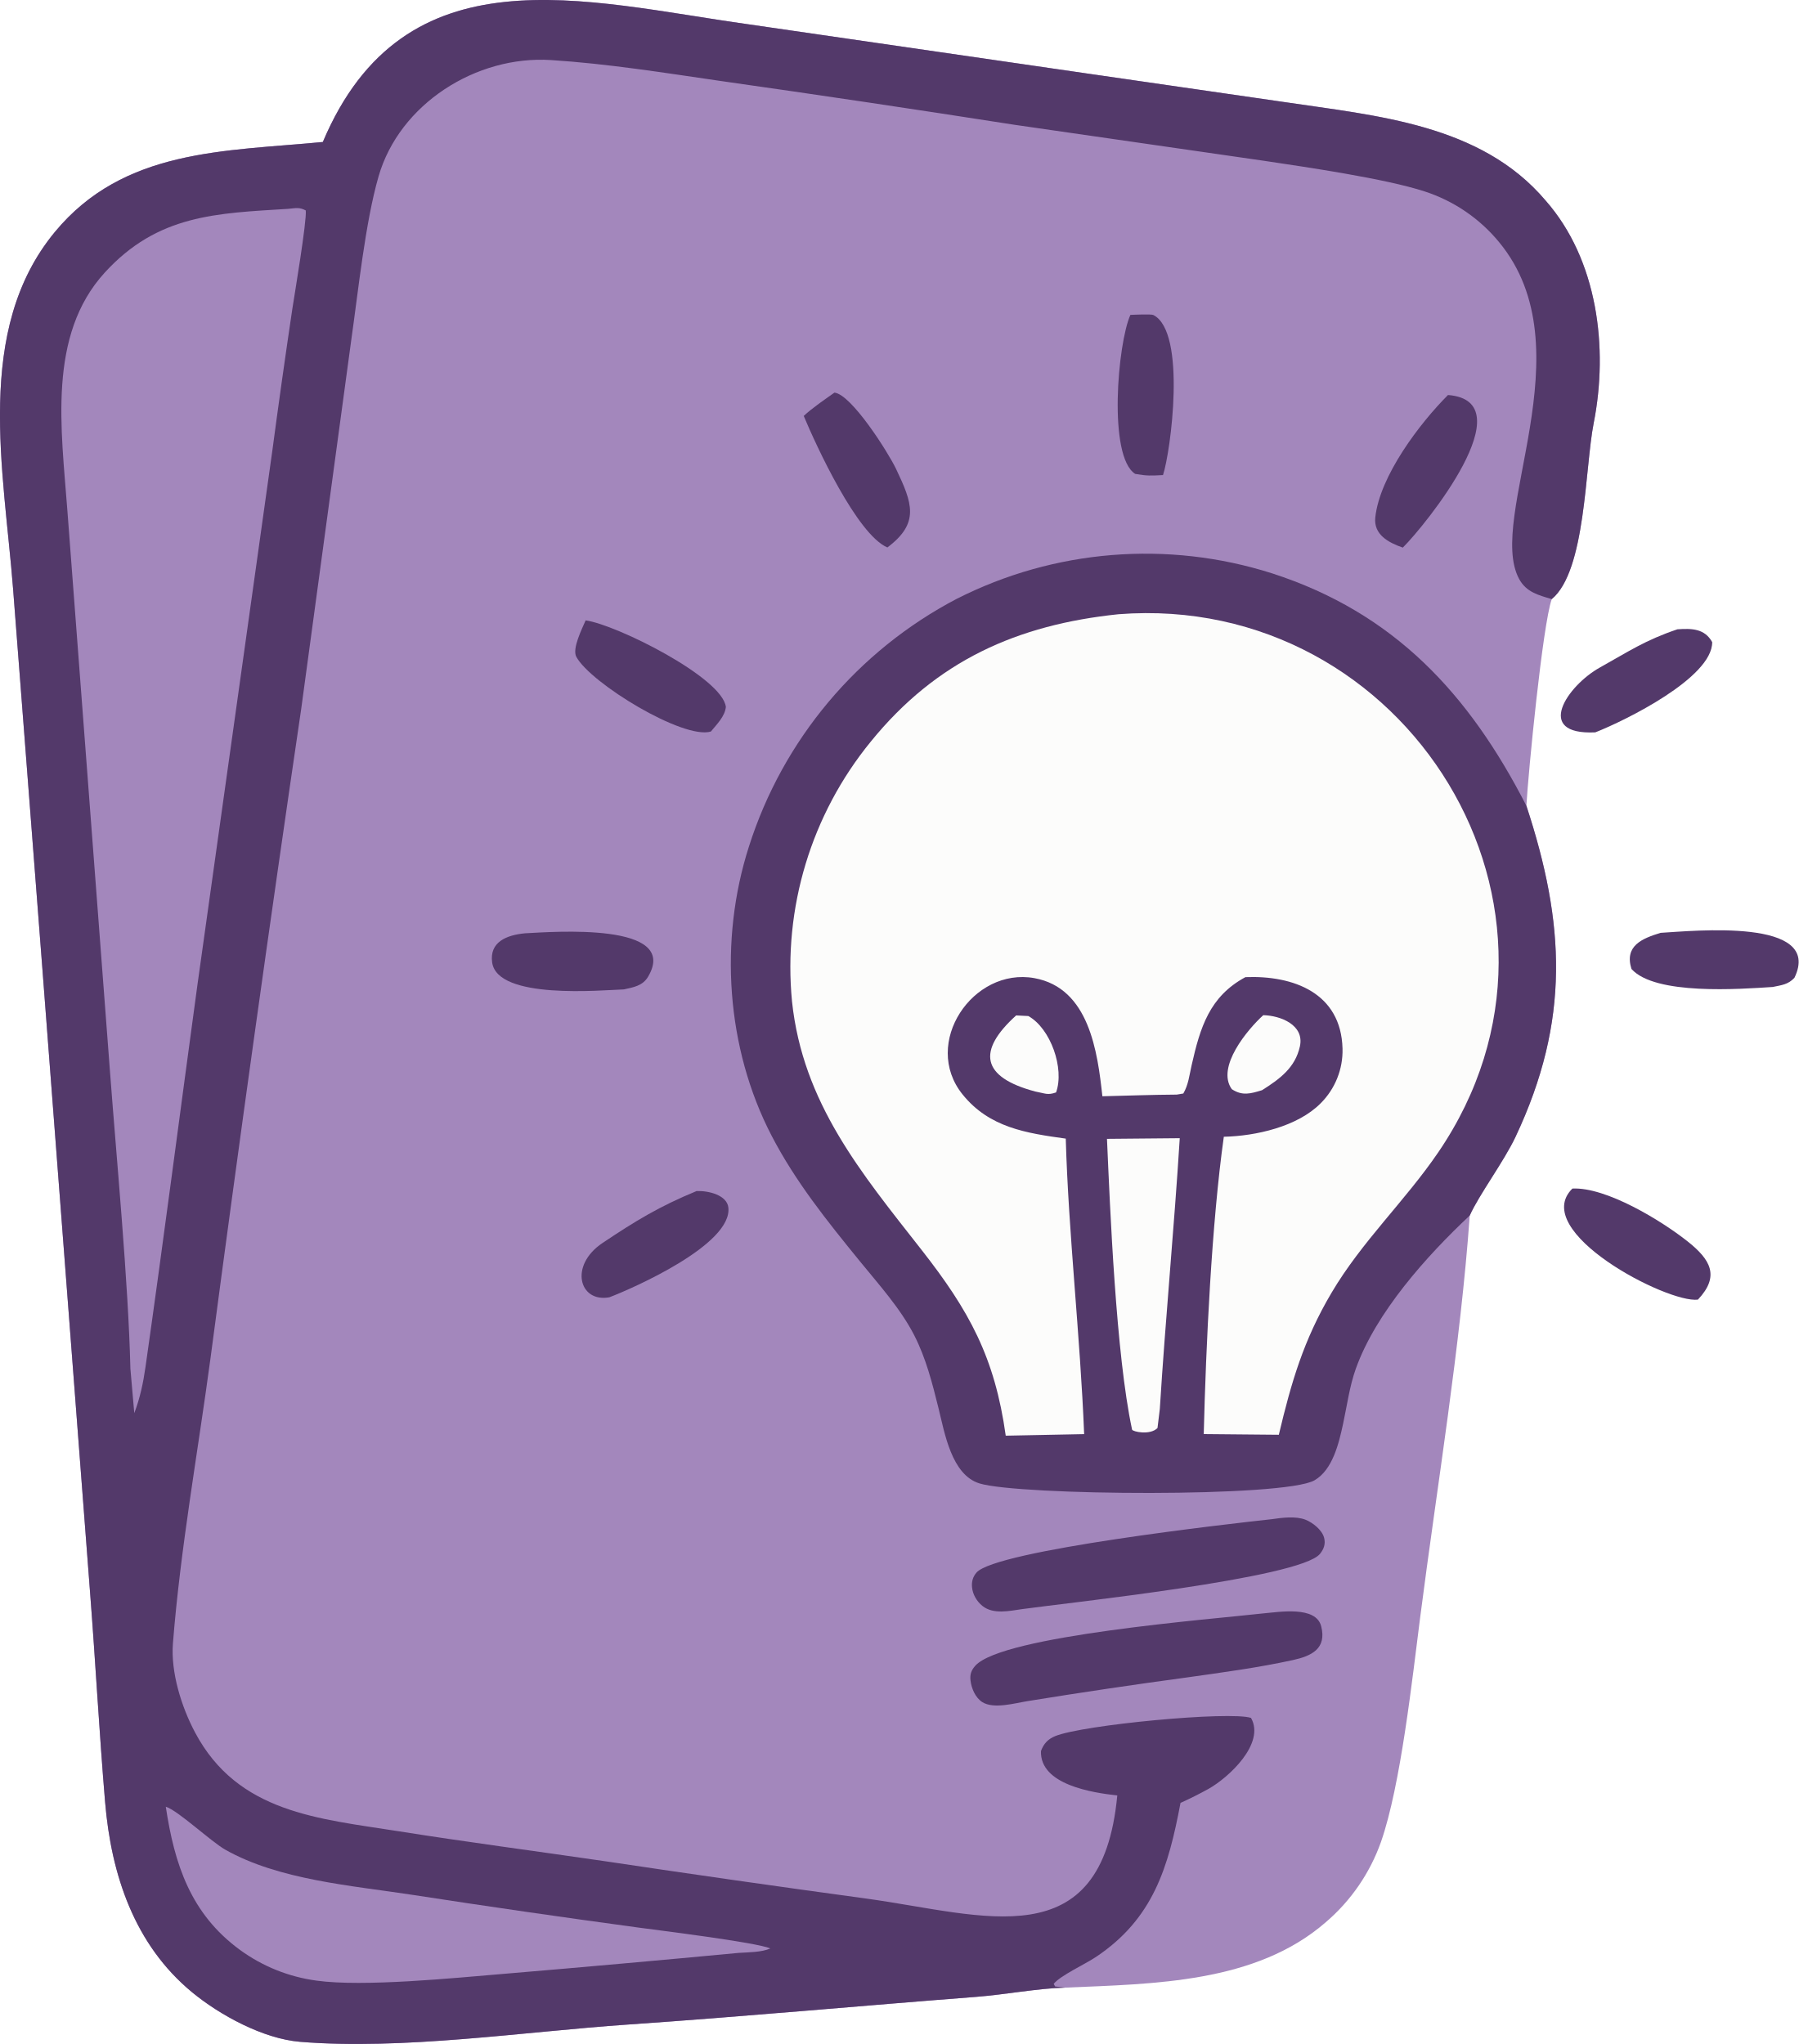
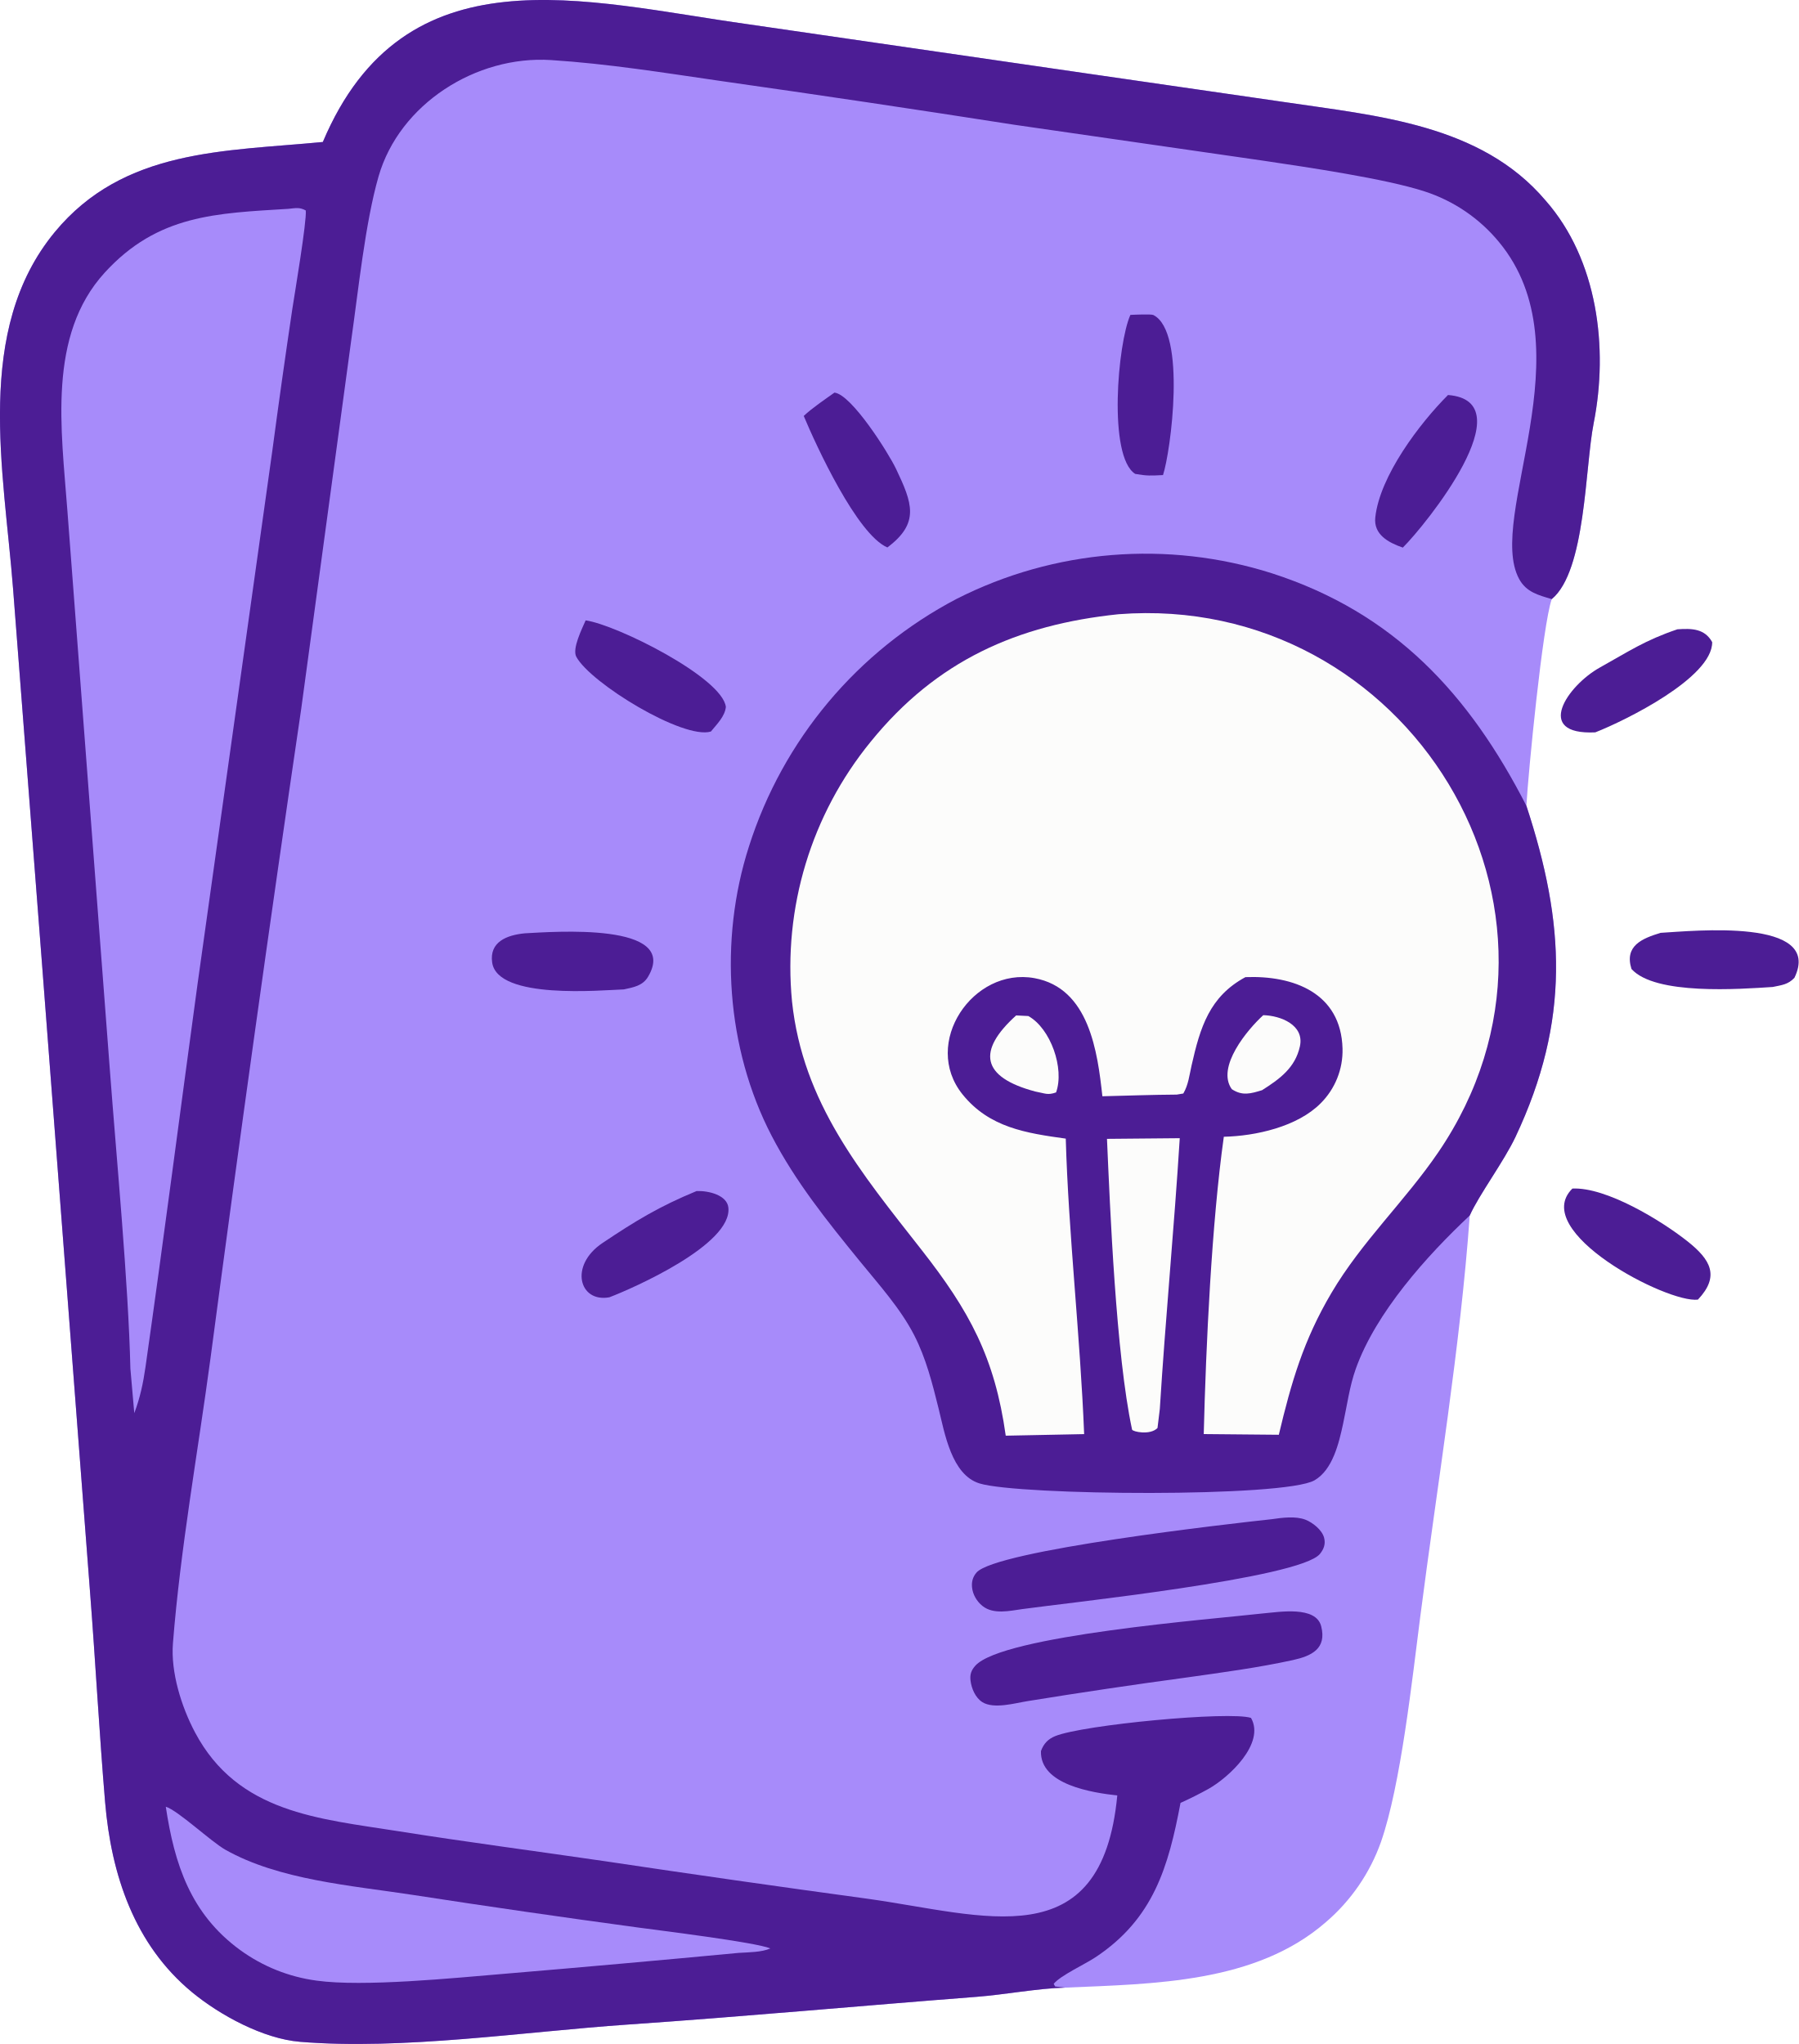
<svg xmlns="http://www.w3.org/2000/svg" viewBox="49.35 52.69 247.15 280.9">
-   <path fill="#A387BC" transform="scale(0.547619 0.547619)" d="M171.119 131.85C191.669 83.246 236.727 96.568 277.907 102.316L362.377 114.59L412.233 121.81C435.539 125.29 461.649 127.331 477.899 146.507C490.99 161.351 493.73 183.535 489.992 202.414C487.789 213.539 488.038 239.489 479.473 246.564C477.196 252.987 473.576 290.077 473.108 298.427C482.796 327.891 484.162 352.259 470.394 381.49C467.47 387.699 461.224 396.038 458.898 401.254C456.562 434.027 450.707 469.083 446.49 501.853C444.472 517.534 441.589 544.23 436.624 558.455C433.857 566.255 429.093 573.193 422.806 578.576C405.229 593.895 379.716 594.054 357.349 595.019C350.54 595.19 342.225 596.783 335.126 597.33C305.806 599.59 277.039 602.262 247.619 604.286C221.561 606.078 191.114 610.737 165.398 608.615C156.149 607.851 145.263 601.921 138.295 596.167C123.833 584.225 118.017 566.672 116.488 548.457C115.025 531.026 114.081 513.427 112.725 495.947L100.68 338.398L93.401 244.021C91.108 214.363 83.529 179.077 103.862 154.454C121.176 133.486 146.496 134.219 171.119 131.85Z" />
-   <path fill="#53396A" transform="scale(0.547619 0.547619)" d="M171.119 131.85C191.669 83.246 236.727 96.568 277.907 102.316L362.377 114.59L412.233 121.81C435.539 125.29 461.649 127.331 477.899 146.507C490.99 161.351 493.73 183.535 489.992 202.414C487.789 213.539 488.038 239.489 479.473 246.564C476.111 245.561 473.077 244.824 471.277 241.49C462.947 226.059 488.513 183.866 466.237 156.956C461.354 151.024 454.874 146.615 447.565 144.251C437.715 141.035 417.816 138.144 407.18 136.554L344.62 127.525C320.087 123.693 295.528 120.031 270.944 116.539C256.522 114.444 242.626 112.208 228.382 111.29C209.576 110.078 190.349 122.327 185.109 140.469C181.754 152.088 180.006 169.319 178.256 181.532L165.697 274.104C157.723 328.313 150.143 382.578 142.958 436.897C139.761 460.754 135.414 484.572 133.51 508.593C132.932 515.893 135.638 524.516 139.029 530.925C149.762 551.21 170.109 552.602 190.104 555.772C207.296 558.497 224.53 560.754 241.771 563.272C263.712 566.561 285.675 569.701 307.658 572.693C336.986 576.746 366.573 587.844 370.459 546.795C364.286 546.101 351.033 544.144 351.308 535.656C351.981 533.785 353.096 532.638 354.841 531.916C361.755 529.057 398.728 525.577 404.016 527.332C407.65 533.744 398.429 542.314 393.295 545.17C391.019 546.426 388.694 547.59 386.324 548.66C383.287 564.76 379.518 577.729 365.045 587.362C362.293 589.193 356.185 591.98 354.507 594.067L354.857 594.721L357.349 595.019C350.54 595.19 342.225 596.783 335.126 597.33C305.806 599.59 277.039 602.262 247.619 604.286C221.561 606.078 191.114 610.737 165.398 608.615C156.149 607.851 145.263 601.921 138.295 596.167C123.833 584.225 118.017 566.672 116.488 548.457C115.025 531.026 114.081 513.427 112.725 495.947L100.68 338.398L93.401 244.021C91.108 214.363 83.529 179.077 103.862 154.454C121.176 133.486 146.496 134.219 171.119 131.85Z" />
-   <path fill="#A387BC" transform="scale(0.547619 0.547619)" d="M162.441 148.626C164.277 148.453 165.246 148.155 166.84 149.032C167.119 151.725 164.061 169.889 163.464 173.764C161.696 185.627 160.022 197.504 158.44 209.394L139.663 343.316C135.3 375.266 131.176 407.306 126.628 439.239C126.049 443.302 125.265 447 123.811 450.853L122.835 439.682C122.324 417.998 119.345 386.911 117.684 364.737L107.019 224.283C105.508 203.995 101.975 180.428 116.39 164.635C129.723 150.027 144.43 149.751 162.441 148.626Z" />
-   <path fill="#A387BC" transform="scale(0.547619 0.547619)" d="M131.715 549.619C134.768 550.552 143.017 558.346 146.652 560.404C160.088 568.011 178.4 569.405 193.488 571.716C212.354 574.625 231.246 577.361 250.161 579.925C255.228 580.617 279.926 583.651 283.409 585.185C281.232 586.152 277.945 586.143 275.464 586.299C255.839 588.152 236.205 589.905 216.563 591.556C204.129 592.593 181.342 594.897 169.551 593.26C162.601 592.335 155.994 589.684 150.332 585.55C137.908 576.473 133.883 563.975 131.715 549.619Z" />
-   <path fill="#53396A" transform="scale(0.547619 0.547619)" d="M458.898 401.254C448.12 411.356 435.351 425.581 430.305 439.712C428.732 444.119 428.097 449.003 427.106 453.574C426.08 458.302 424.524 465.087 419.932 467.711C412.305 472.069 345.825 471.533 335.903 468.492C328.866 466.336 327.152 455.855 325.623 449.687C324.062 443.39 322.473 437.088 319.497 431.28C316.059 424.573 310.567 418.503 305.836 412.69C297.65 402.634 289.72 392.783 283.716 381.215C272.326 359.272 270.48 332.167 278.038 308.649C286.547 281.869 305.283 259.531 330.171 246.495C354.667 234.07 383.062 231.766 409.239 240.08C439.993 250.006 458.746 270.412 473.108 298.427C482.796 327.891 484.162 352.259 470.394 381.49C467.47 387.699 461.224 396.038 458.898 401.254Z" />
+   <path fill="#a78bfa" transform="scale(0.547619 0.547619)" d="M171.119 131.85C191.669 83.246 236.727 96.568 277.907 102.316L362.377 114.59L412.233 121.81C435.539 125.29 461.649 127.331 477.899 146.507C490.99 161.351 493.73 183.535 489.992 202.414C487.789 213.539 488.038 239.489 479.473 246.564C477.196 252.987 473.576 290.077 473.108 298.427C482.796 327.891 484.162 352.259 470.394 381.49C467.47 387.699 461.224 396.038 458.898 401.254C456.562 434.027 450.707 469.083 446.49 501.853C444.472 517.534 441.589 544.23 436.624 558.455C433.857 566.255 429.093 573.193 422.806 578.576C405.229 593.895 379.716 594.054 357.349 595.019C350.54 595.19 342.225 596.783 335.126 597.33C305.806 599.59 277.039 602.262 247.619 604.286C221.561 606.078 191.114 610.737 165.398 608.615C156.149 607.851 145.263 601.921 138.295 596.167C123.833 584.225 118.017 566.672 116.488 548.457C115.025 531.026 114.081 513.427 112.725 495.947L100.68 338.398L93.401 244.021C91.108 214.363 83.529 179.077 103.862 154.454C121.176 133.486 146.496 134.219 171.119 131.85Z" />
+   <path fill="#4c1d95" transform="scale(0.547619 0.547619)" d="M171.119 131.85C191.669 83.246 236.727 96.568 277.907 102.316L362.377 114.59L412.233 121.81C435.539 125.29 461.649 127.331 477.899 146.507C490.99 161.351 493.73 183.535 489.992 202.414C487.789 213.539 488.038 239.489 479.473 246.564C476.111 245.561 473.077 244.824 471.277 241.49C462.947 226.059 488.513 183.866 466.237 156.956C461.354 151.024 454.874 146.615 447.565 144.251C437.715 141.035 417.816 138.144 407.18 136.554L344.62 127.525C320.087 123.693 295.528 120.031 270.944 116.539C256.522 114.444 242.626 112.208 228.382 111.29C209.576 110.078 190.349 122.327 185.109 140.469C181.754 152.088 180.006 169.319 178.256 181.532L165.697 274.104C157.723 328.313 150.143 382.578 142.958 436.897C139.761 460.754 135.414 484.572 133.51 508.593C132.932 515.893 135.638 524.516 139.029 530.925C149.762 551.21 170.109 552.602 190.104 555.772C207.296 558.497 224.53 560.754 241.771 563.272C263.712 566.561 285.675 569.701 307.658 572.693C336.986 576.746 366.573 587.844 370.459 546.795C364.286 546.101 351.033 544.144 351.308 535.656C351.981 533.785 353.096 532.638 354.841 531.916C361.755 529.057 398.728 525.577 404.016 527.332C407.65 533.744 398.429 542.314 393.295 545.17C391.019 546.426 388.694 547.59 386.324 548.66C383.287 564.76 379.518 577.729 365.045 587.362C362.293 589.193 356.185 591.98 354.507 594.067L354.857 594.721L357.349 595.019C350.54 595.19 342.225 596.783 335.126 597.33C305.806 599.59 277.039 602.262 247.619 604.286C221.561 606.078 191.114 610.737 165.398 608.615C156.149 607.851 145.263 601.921 138.295 596.167C123.833 584.225 118.017 566.672 116.488 548.457C115.025 531.026 114.081 513.427 112.725 495.947L100.68 338.398L93.401 244.021C91.108 214.363 83.529 179.077 103.862 154.454C121.176 133.486 146.496 134.219 171.119 131.85Z" />
+   <path fill="#a78bfa" transform="scale(0.547619 0.547619)" d="M162.441 148.626C164.277 148.453 165.246 148.155 166.84 149.032C167.119 151.725 164.061 169.889 163.464 173.764C161.696 185.627 160.022 197.504 158.44 209.394L139.663 343.316C135.3 375.266 131.176 407.306 126.628 439.239C126.049 443.302 125.265 447 123.811 450.853L122.835 439.682C122.324 417.998 119.345 386.911 117.684 364.737L107.019 224.283C105.508 203.995 101.975 180.428 116.39 164.635C129.723 150.027 144.43 149.751 162.441 148.626Z" />
+   <path fill="#a78bfa" transform="scale(0.547619 0.547619)" d="M131.715 549.619C134.768 550.552 143.017 558.346 146.652 560.404C160.088 568.011 178.4 569.405 193.488 571.716C212.354 574.625 231.246 577.361 250.161 579.925C255.228 580.617 279.926 583.651 283.409 585.185C281.232 586.152 277.945 586.143 275.464 586.299C255.839 588.152 236.205 589.905 216.563 591.556C204.129 592.593 181.342 594.897 169.551 593.26C162.601 592.335 155.994 589.684 150.332 585.55C137.908 576.473 133.883 563.975 131.715 549.619Z" />
+   <path fill="#4c1d95" transform="scale(0.547619 0.547619)" d="M458.898 401.254C448.12 411.356 435.351 425.581 430.305 439.712C428.732 444.119 428.097 449.003 427.106 453.574C426.08 458.302 424.524 465.087 419.932 467.711C412.305 472.069 345.825 471.533 335.903 468.492C328.866 466.336 327.152 455.855 325.623 449.687C324.062 443.39 322.473 437.088 319.497 431.28C316.059 424.573 310.567 418.503 305.836 412.69C297.65 402.634 289.72 392.783 283.716 381.215C272.326 359.272 270.48 332.167 278.038 308.649C286.547 281.869 305.283 259.531 330.171 246.495C354.667 234.07 383.062 231.766 409.239 240.08C439.993 250.006 458.746 270.412 473.108 298.427C482.796 327.891 484.162 352.259 470.394 381.49C467.47 387.699 461.224 396.038 458.898 401.254Z" />
  <path fill="#FCFCFB" transform="scale(0.547619 0.547619)" d="M370.789 250.356C443.116 244.774 492.54 324.503 450.971 385.432C442.616 397.678 431.841 407.73 424.207 420.659C417.175 432.568 414.132 443.07 410.991 456.275L392.152 456.1C392.706 433.794 394.139 403.231 397.191 381.49C405.225 381.306 415.669 378.956 421.475 373.105C425.122 369.481 427.112 364.512 426.976 359.372C426.607 345.383 414.659 340.963 402.612 341.432C393.602 346.295 391.27 354 389.103 363.585C388.549 366.034 388.288 368.504 387.026 370.636L385.383 370.909C379.221 370.95 372.895 371.177 366.721 371.327C365.507 360.185 363.402 344.176 349.664 341.683C334.248 338.885 321.291 358.025 331.637 370.866C338.355 379.202 347.617 380.578 357.532 381.957C358.203 405.668 361.171 431.609 362.146 456.111L342.47 456.505C339.727 436.851 333.329 425.171 321.359 409.888C306.147 390.465 291.549 373.024 288.845 347.533C286.57 324.041 293.674 300.603 308.607 282.329C325.079 262.026 345.335 252.999 370.789 250.356Z" />
  <path fill="#FCFCFB" transform="scale(0.547619 0.547619)" d="M367.875 382.016L386.134 381.849C384.745 404.238 382.54 427.147 381.131 449.798L380.551 454.575C378.705 456.477 374.283 455.505 374.169 454.97C370.11 436.039 368.652 399.582 367.875 382.016Z" />
  <path fill="#FCFCFB" transform="scale(0.547619 0.547619)" d="M407.088 350.98C411.38 351.069 417.469 353.416 416.28 358.813C415.092 364.207 411.178 367.014 406.784 369.803C403.959 370.664 401.837 371.305 399.191 369.544C395.219 364.015 403.148 354.557 407.088 350.98Z" />
  <path fill="#FCFCFB" transform="scale(0.547619 0.547619)" d="M345.082 351.042L348.132 351.192C353.748 354.304 357.259 364.374 355.1 370.364C352.938 371.118 352.412 370.603 349.896 370.14C336.295 366.527 335.252 359.932 345.082 351.042Z" />
-   <path fill="#53396A" transform="scale(0.547619 0.547619)" d="M407.119 501.099C411.09 500.759 420.306 499.149 421.622 504.333C423.053 509.97 419.203 511.79 414.522 512.817C405.801 514.73 396.808 515.922 387.963 517.173C374.602 518.977 361.266 520.958 347.958 523.116C344.8 523.619 339.463 525.182 336.597 523.369C334.868 522.276 333.884 519.97 333.64 517.994C333.45 516.46 333.789 515.424 334.814 514.259C341.532 506.63 394.499 502.544 407.119 501.099Z" />
-   <path fill="#53396A" transform="scale(0.547619 0.547619)" d="M409.189 477.467C411.782 477.091 415.192 476.623 417.681 477.594C419.487 478.298 421.819 480.14 422.347 482.1C422.763 483.648 422.3 484.959 421.31 486.173C416.307 492.305 357.694 498.468 346.654 500.018C343.426 500.468 339.385 501.438 336.631 499.236C335.211 498.101 334.186 496.356 334.014 494.535C333.882 493.135 334.211 491.928 335.136 490.858C339.984 485.248 398.731 478.596 409.189 477.467Z" />
-   <path fill="#53396A" transform="scale(0.547619 0.547619)" d="M237.065 251.9C244.925 253.025 271.373 266.273 272.247 273.628C272.002 275.992 270.038 277.907 268.487 279.798C261.59 281.88 238.333 267.693 234.726 261.049C233.617 259.008 236.186 253.951 237.065 251.9Z" />
-   <path fill="#53396A" transform="scale(0.547619 0.547619)" d="M264.904 395.113C268.023 395.006 272.52 396.172 272.871 399.236C273.936 408.554 248.81 419.57 243.017 421.775C235.431 423.173 232.874 413.798 241.289 408.156C249.551 402.617 255.583 398.95 264.904 395.113Z" />
-   <path fill="#53396A" transform="scale(0.547619 0.547619)" d="M221.814 330.433C228.741 330.075 260.882 327.55 252.722 341.342C251.374 343.62 249.029 343.988 246.664 344.508C241.072 344.699 214.921 347.162 213.606 337.743C212.892 332.632 217.199 330.877 221.814 330.433Z" />
-   <path fill="#53396A" transform="scale(0.547619 0.547619)" d="M299.49 194.745C303.778 195.189 313.021 209.836 314.945 213.878C319.028 222.457 320.96 227.469 312.771 233.6C305.15 230.325 294.933 208.124 291.785 200.599C293.92 198.59 297.055 196.489 299.49 194.745Z" />
-   <path fill="#53396A" transform="scale(0.547619 0.547619)" d="M453.441 195.345C472.955 196.856 447.772 228.027 442.104 233.637C438.524 232.393 434.727 230.386 435.197 226.055C436.326 215.65 446.354 202.437 453.441 195.345Z" />
-   <path fill="#53396A" transform="scale(0.547619 0.547619)" d="M373.748 175.239C374.752 175.196 378.978 174.998 379.517 175.272C387.923 179.555 383.852 209.679 381.93 215.438C378.872 215.592 377.965 215.665 374.959 215.145C368.079 210.794 370.552 182.346 373.748 175.239Z" />
-   <path fill="#53396A" transform="scale(0.547619 0.547619)" d="M484.655 394.488C493.133 394.071 506.952 402.521 513.509 407.708C519.389 412.359 521.689 416.489 516.15 422.361C508.487 423.336 473.777 405.212 484.655 394.488Z" />
-   <path fill="#53396A" transform="scale(0.547619 0.547619)" d="M506.791 330.315C514.887 329.854 547.701 326.448 540.362 341.606C538.752 343.308 537.197 343.42 534.931 343.899C526.648 344.439 505.415 346.017 499.478 339.383C497.639 333.552 502.172 331.718 506.791 330.315Z" />
-   <path fill="#53396A" transform="scale(0.547619 0.547619)" d="M511.003 254.141C514.612 253.888 517.854 253.961 519.731 257.359C519.798 266.295 497.881 277.074 490.401 280.004C474.854 280.74 483.432 268.248 491.538 263.735C498.827 259.676 502.854 256.896 511.003 254.141Z" />
+   <path fill="#4c1d95" transform="scale(0.547619 0.547619)" d="M407.119 501.099C411.09 500.759 420.306 499.149 421.622 504.333C423.053 509.97 419.203 511.79 414.522 512.817C405.801 514.73 396.808 515.922 387.963 517.173C374.602 518.977 361.266 520.958 347.958 523.116C344.8 523.619 339.463 525.182 336.597 523.369C334.868 522.276 333.884 519.97 333.64 517.994C333.45 516.46 333.789 515.424 334.814 514.259C341.532 506.63 394.499 502.544 407.119 501.099Z" />
+   <path fill="#4c1d95" transform="scale(0.547619 0.547619)" d="M409.189 477.467C411.782 477.091 415.192 476.623 417.681 477.594C419.487 478.298 421.819 480.14 422.347 482.1C422.763 483.648 422.3 484.959 421.31 486.173C416.307 492.305 357.694 498.468 346.654 500.018C343.426 500.468 339.385 501.438 336.631 499.236C335.211 498.101 334.186 496.356 334.014 494.535C333.882 493.135 334.211 491.928 335.136 490.858C339.984 485.248 398.731 478.596 409.189 477.467Z" />
+   <path fill="#4c1d95" transform="scale(0.547619 0.547619)" d="M237.065 251.9C244.925 253.025 271.373 266.273 272.247 273.628C272.002 275.992 270.038 277.907 268.487 279.798C261.59 281.88 238.333 267.693 234.726 261.049C233.617 259.008 236.186 253.951 237.065 251.9Z" />
+   <path fill="#4c1d95" transform="scale(0.547619 0.547619)" d="M264.904 395.113C268.023 395.006 272.52 396.172 272.871 399.236C273.936 408.554 248.81 419.57 243.017 421.775C235.431 423.173 232.874 413.798 241.289 408.156C249.551 402.617 255.583 398.95 264.904 395.113Z" />
+   <path fill="#4c1d95" transform="scale(0.547619 0.547619)" d="M221.814 330.433C228.741 330.075 260.882 327.55 252.722 341.342C251.374 343.62 249.029 343.988 246.664 344.508C241.072 344.699 214.921 347.162 213.606 337.743C212.892 332.632 217.199 330.877 221.814 330.433Z" />
+   <path fill="#4c1d95" transform="scale(0.547619 0.547619)" d="M299.49 194.745C303.778 195.189 313.021 209.836 314.945 213.878C319.028 222.457 320.96 227.469 312.771 233.6C305.15 230.325 294.933 208.124 291.785 200.599C293.92 198.59 297.055 196.489 299.49 194.745Z" />
+   <path fill="#4c1d95" transform="scale(0.547619 0.547619)" d="M453.441 195.345C472.955 196.856 447.772 228.027 442.104 233.637C438.524 232.393 434.727 230.386 435.197 226.055C436.326 215.65 446.354 202.437 453.441 195.345Z" />
+   <path fill="#4c1d95" transform="scale(0.547619 0.547619)" d="M373.748 175.239C374.752 175.196 378.978 174.998 379.517 175.272C387.923 179.555 383.852 209.679 381.93 215.438C378.872 215.592 377.965 215.665 374.959 215.145C368.079 210.794 370.552 182.346 373.748 175.239Z" />
+   <path fill="#4c1d95" transform="scale(0.547619 0.547619)" d="M484.655 394.488C493.133 394.071 506.952 402.521 513.509 407.708C519.389 412.359 521.689 416.489 516.15 422.361C508.487 423.336 473.777 405.212 484.655 394.488Z" />
+   <path fill="#4c1d95" transform="scale(0.547619 0.547619)" d="M506.791 330.315C514.887 329.854 547.701 326.448 540.362 341.606C538.752 343.308 537.197 343.42 534.931 343.899C526.648 344.439 505.415 346.017 499.478 339.383C497.639 333.552 502.172 331.718 506.791 330.315Z" />
+   <path fill="#4c1d95" transform="scale(0.547619 0.547619)" d="M511.003 254.141C514.612 253.888 517.854 253.961 519.731 257.359C519.798 266.295 497.881 277.074 490.401 280.004C474.854 280.74 483.432 268.248 491.538 263.735C498.827 259.676 502.854 256.896 511.003 254.141Z" />
</svg>
